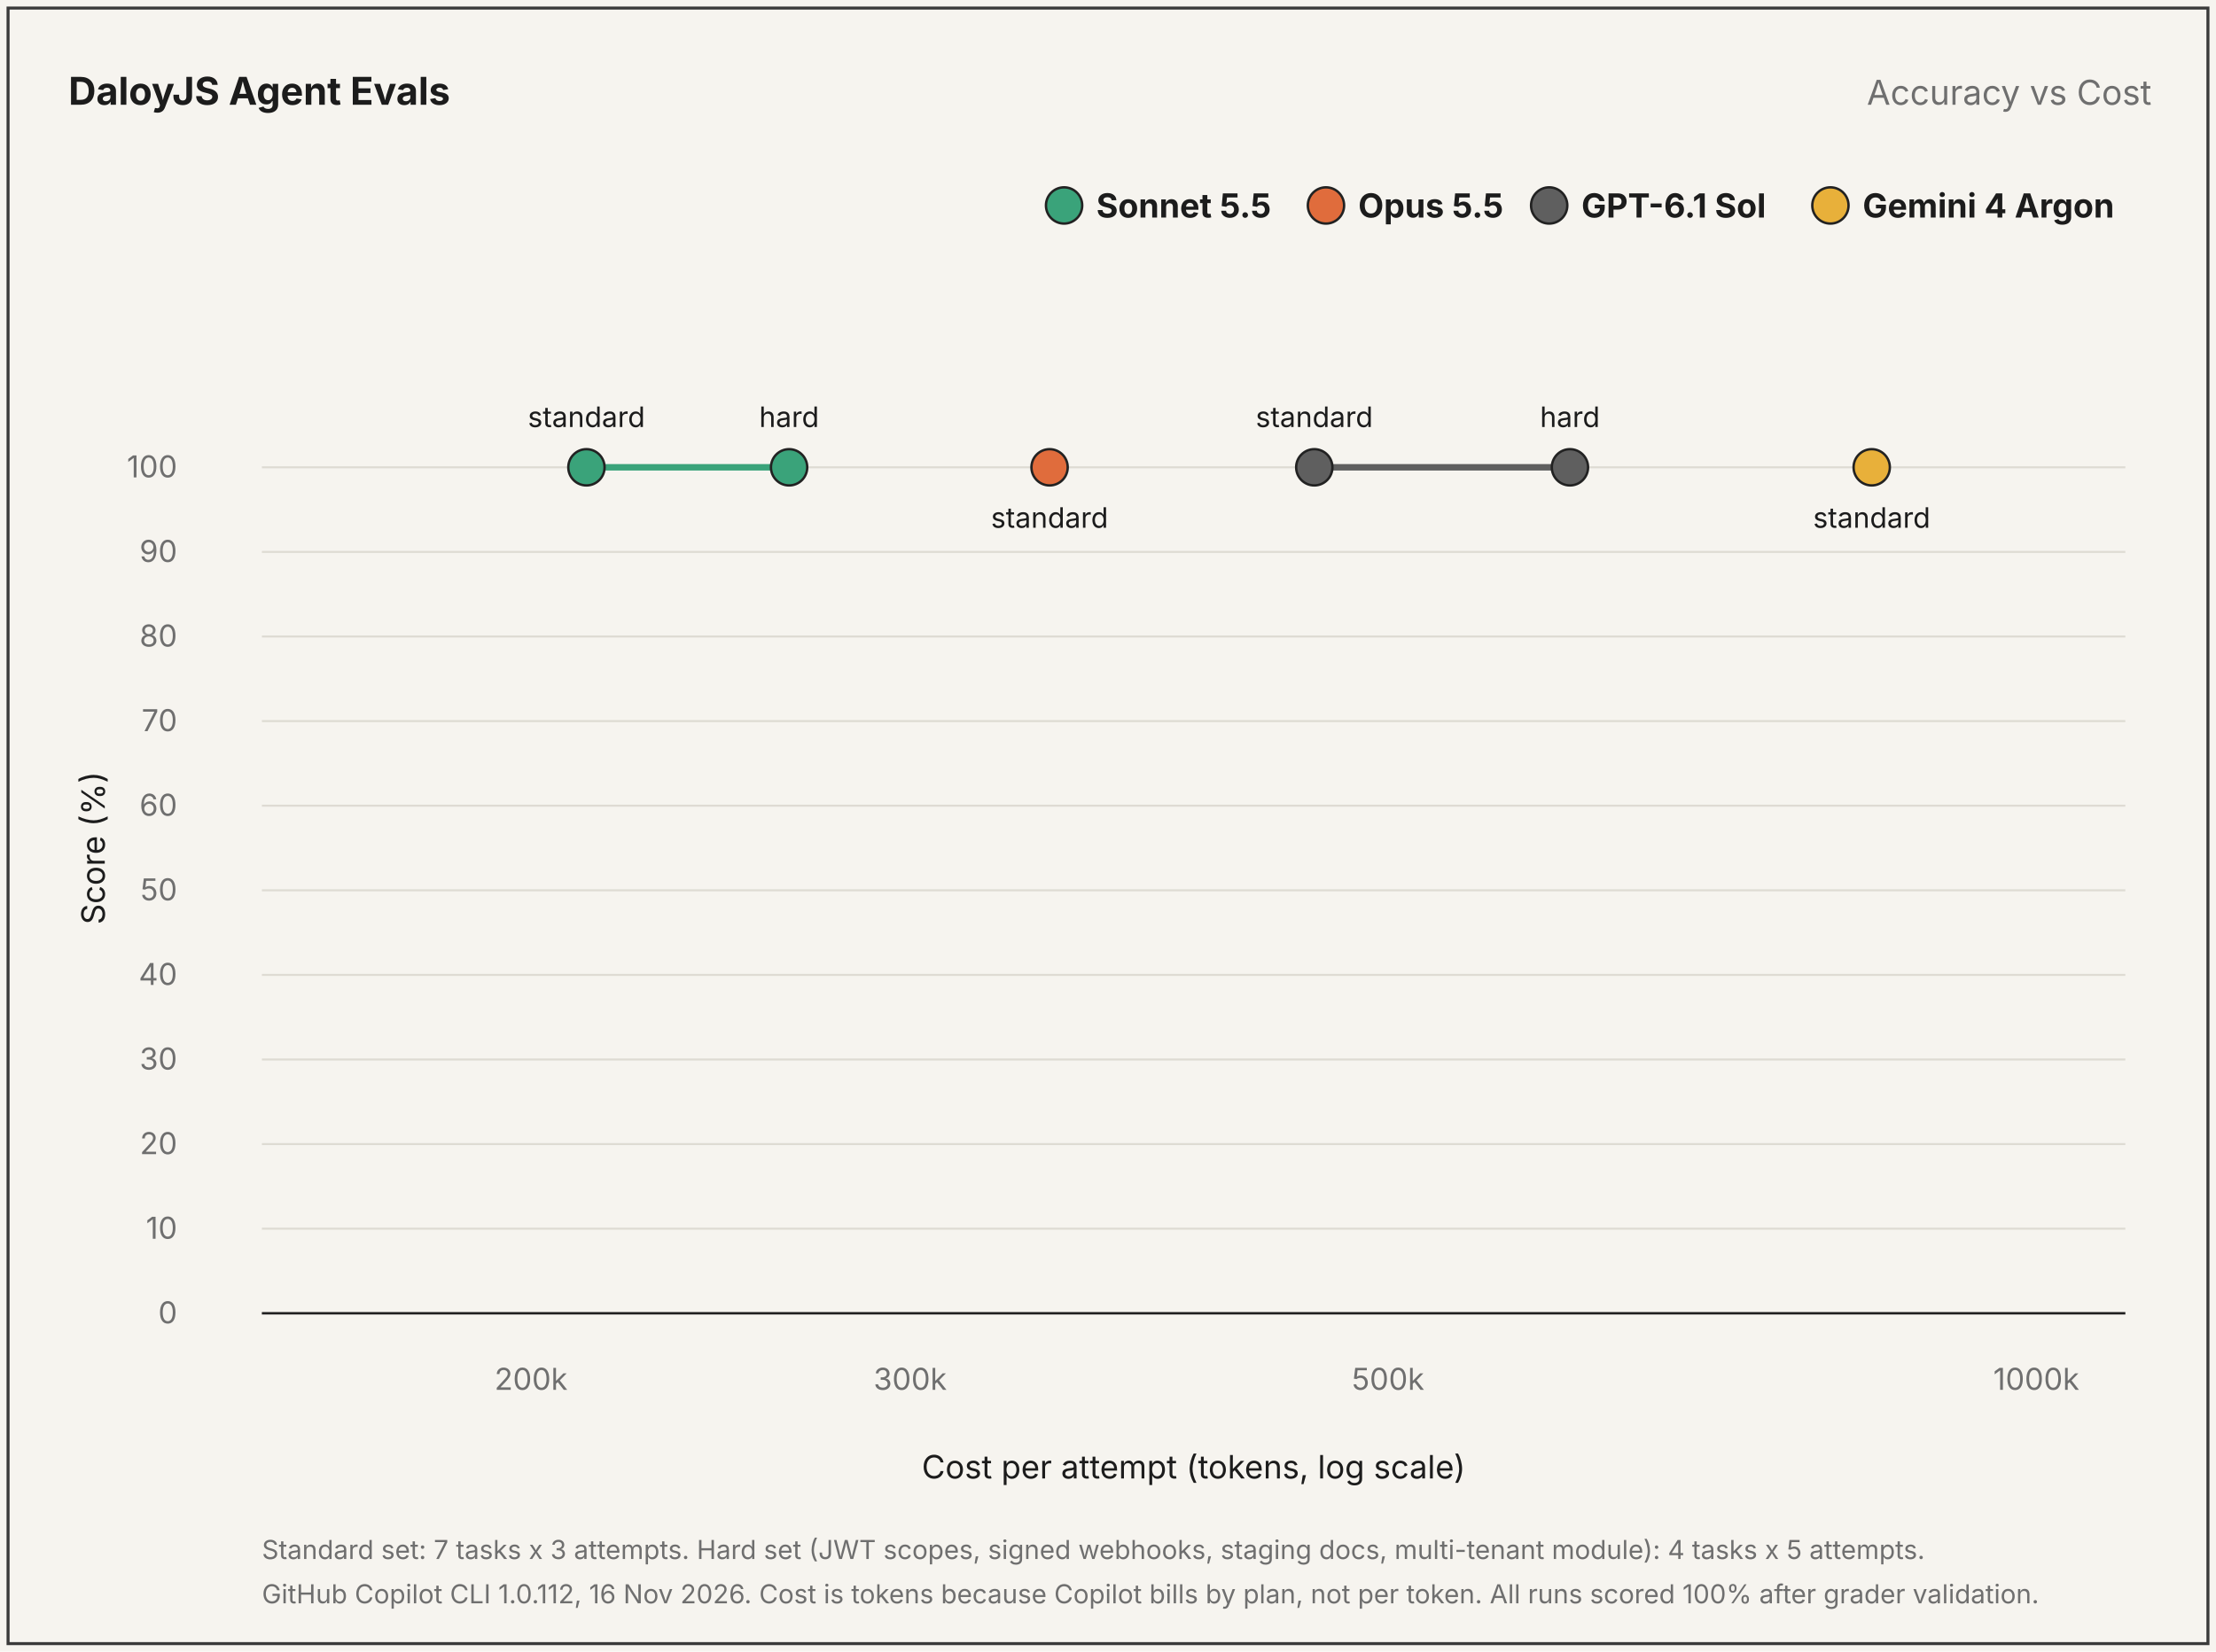
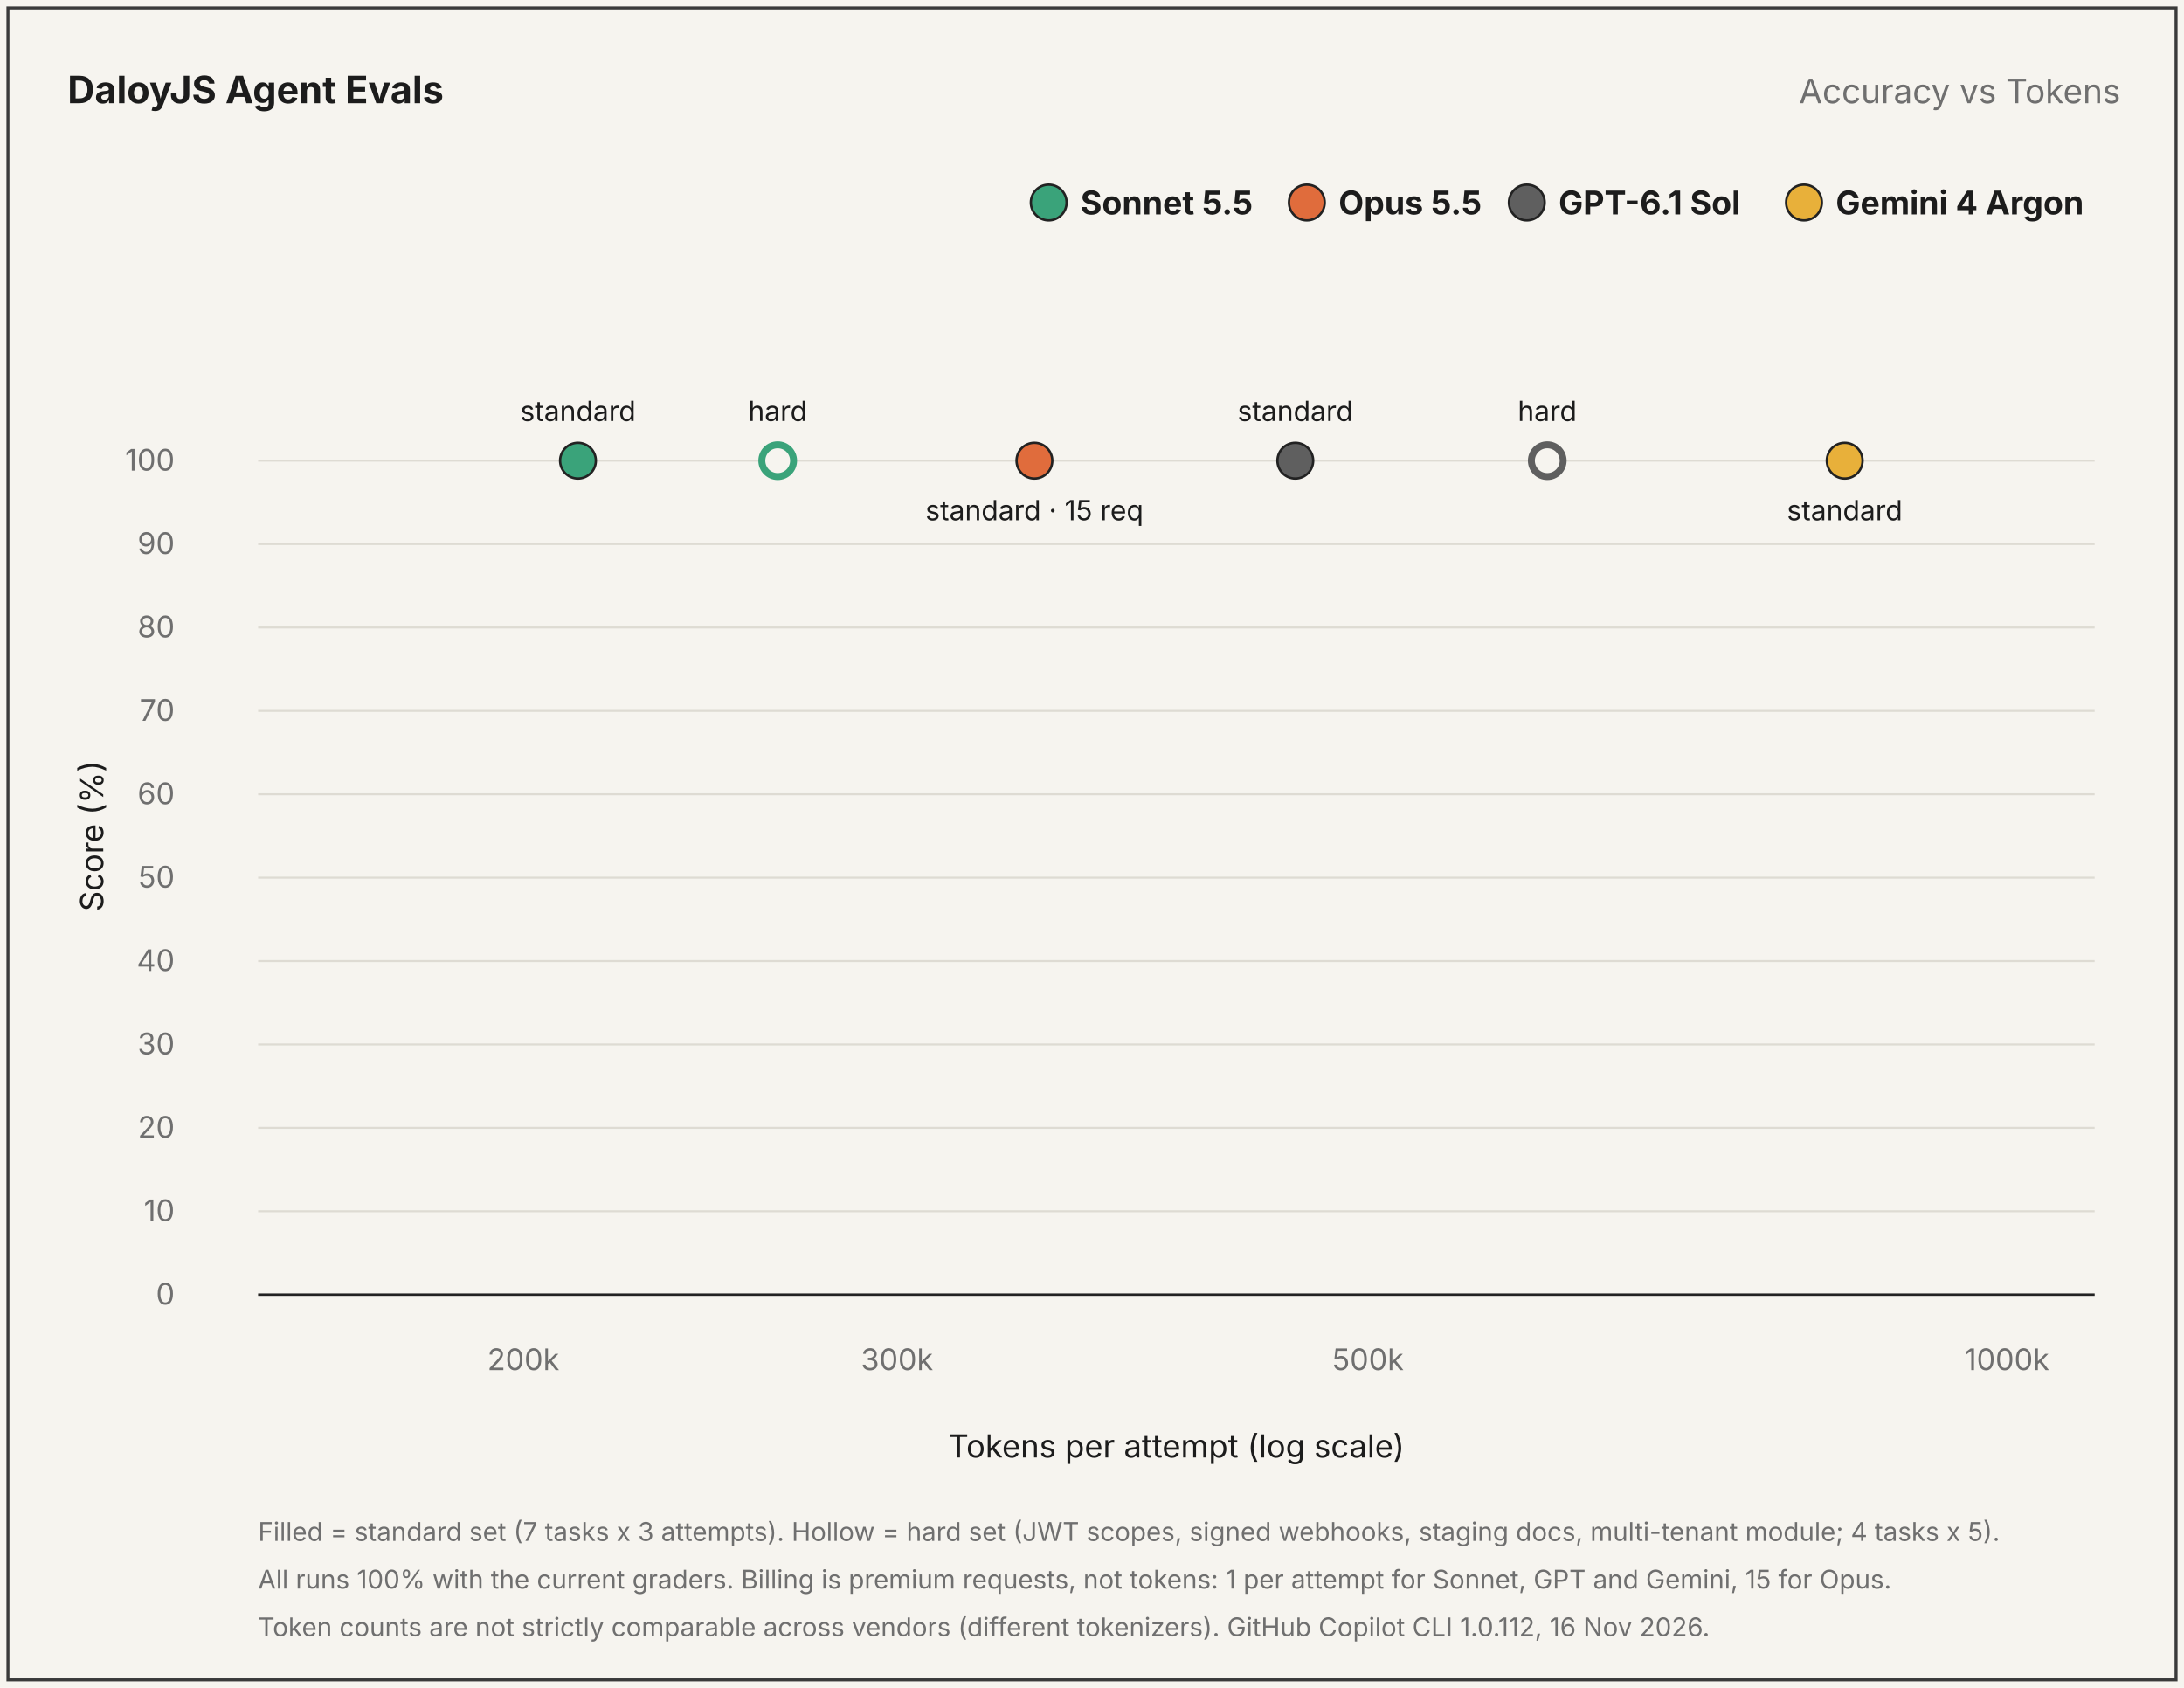
- <svg xmlns="http://www.w3.org/2000/svg" width="1100" height="820" viewBox="0 0 1100 820" font-family="Inter, 'Helvetica Neue', Arial, sans-serif">
-   <rect width="1100" height="820" fill="#f6f4ef" />
-   <rect x="4" y="4" width="1092" height="812" fill="none" stroke="#3a3a3a" stroke-width="1.5" />
+ <svg xmlns="http://www.w3.org/2000/svg" width="1100" height="850" viewBox="0 0 1100 850" font-family="Inter, 'Helvetica Neue', Arial, sans-serif">
+   <rect width="1100" height="850" fill="#f6f4ef" />
+   <rect x="4" y="4" width="1092" height="842" fill="none" stroke="#3a3a3a" stroke-width="1.5" />
  <text x="34" y="52" font-size="19" font-weight="700" fill="#1c1c1c">DaloyJS Agent Evals</text>
-   <text x="1068" y="52" font-size="17" fill="#6f6f6f" text-anchor="end">Accuracy vs Cost</text>
+   <text x="1068" y="52" font-size="17" fill="#6f6f6f" text-anchor="end">Accuracy vs Tokens</text>
  <circle cx="528.2" cy="102" r="9" fill="#3aa37a" stroke="#222" stroke-width="1.2" />
  <text x="544.2" y="108" font-size="16.5" font-weight="700" fill="#1c1c1c">Sonnet 5.5</text>
  <circle cx="658.2" cy="102" r="9" fill="#e06c3c" stroke="#222" stroke-width="1.2" />
  <text x="674.2" y="108" font-size="16.5" font-weight="700" fill="#1c1c1c">Opus 5.5</text>
  <circle cx="769.0" cy="102" r="9" fill="#5f5f5f" stroke="#222" stroke-width="1.2" />
  <text x="785.0" y="108" font-size="16.5" font-weight="700" fill="#1c1c1c">GPT-6.1 Sol</text>
  <circle cx="908.6" cy="102" r="9" fill="#e8b03a" stroke="#222" stroke-width="1.2" />
  <text x="924.6" y="108" font-size="16.5" font-weight="700" fill="#1c1c1c">Gemini 4 Argon</text>
  <line x1="130" y1="652.0" x2="1055" y2="652.0" stroke="#dedbd3" stroke-width="1" />
  <text x="88" y="657.0" font-size="15" fill="#6f6f6f" text-anchor="end">0</text>
  <line x1="130" y1="610.0" x2="1055" y2="610.0" stroke="#dedbd3" stroke-width="1" />
  <text x="88" y="615.0" font-size="15" fill="#6f6f6f" text-anchor="end">10</text>
  <line x1="130" y1="568.0" x2="1055" y2="568.0" stroke="#dedbd3" stroke-width="1" />
  <text x="88" y="573.0" font-size="15" fill="#6f6f6f" text-anchor="end">20</text>
  <line x1="130" y1="526.0" x2="1055" y2="526.0" stroke="#dedbd3" stroke-width="1" />
  <text x="88" y="531.0" font-size="15" fill="#6f6f6f" text-anchor="end">30</text>
  <line x1="130" y1="484.0" x2="1055" y2="484.0" stroke="#dedbd3" stroke-width="1" />
  <text x="88" y="489.0" font-size="15" fill="#6f6f6f" text-anchor="end">40</text>
  <line x1="130" y1="442.0" x2="1055" y2="442.0" stroke="#dedbd3" stroke-width="1" />
  <text x="88" y="447.0" font-size="15" fill="#6f6f6f" text-anchor="end">50</text>
  <line x1="130" y1="400.0" x2="1055" y2="400.0" stroke="#dedbd3" stroke-width="1" />
  <text x="88" y="405.0" font-size="15" fill="#6f6f6f" text-anchor="end">60</text>
  <line x1="130" y1="358.0" x2="1055" y2="358.0" stroke="#dedbd3" stroke-width="1" />
  <text x="88" y="363.0" font-size="15" fill="#6f6f6f" text-anchor="end">70</text>
  <line x1="130" y1="316.0" x2="1055" y2="316.0" stroke="#dedbd3" stroke-width="1" />
  <text x="88" y="321.0" font-size="15" fill="#6f6f6f" text-anchor="end">80</text>
  <line x1="130" y1="274.0" x2="1055" y2="274.0" stroke="#dedbd3" stroke-width="1" />
  <text x="88" y="279.0" font-size="15" fill="#6f6f6f" text-anchor="end">90</text>
  <line x1="130" y1="232.0" x2="1055" y2="232.0" stroke="#dedbd3" stroke-width="1" />
  <text x="88" y="237.0" font-size="15" fill="#6f6f6f" text-anchor="end">100</text>
  <line x1="130" y1="652" x2="1055" y2="652" stroke="#222" stroke-width="1.2" />
  <text x="263.6" y="690" font-size="15" fill="#6f6f6f" text-anchor="middle">200k</text>
  <text x="451.8" y="690" font-size="15" fill="#6f6f6f" text-anchor="middle">300k</text>
  <text x="689.0" y="690" font-size="15" fill="#6f6f6f" text-anchor="middle">500k</text>
  <text x="1010.8" y="690" font-size="15" fill="#6f6f6f" text-anchor="middle">1000k</text>
-   <text x="592.5" y="734" font-size="16" fill="#1c1c1c" text-anchor="middle">Cost per attempt (tokens, log scale)</text>
+   <text x="592.5" y="734" font-size="16" fill="#1c1c1c" text-anchor="middle">Tokens per attempt (log scale)</text>
  <text x="52" y="421.0" font-size="16" fill="#1c1c1c" text-anchor="middle" transform="rotate(-90 52 421.0)">Score (%)</text>
-   <polyline points="291.1,232.0 391.7,232.0" fill="none" stroke="#3aa37a" stroke-width="3.2" />
  <circle cx="291.1" cy="232.0" r="9" fill="#3aa37a" stroke="#222" stroke-width="1.2" />
  <text x="291.1" y="212.0" font-size="14" fill="#1c1c1c" text-anchor="middle">standard</text>
-   <circle cx="391.7" cy="232.0" r="9" fill="#3aa37a" stroke="#222" stroke-width="1.2" />
+   <circle cx="391.7" cy="232.0" r="8" fill="#f6f4ef" stroke="#3aa37a" stroke-width="3.5" />
  <text x="391.7" y="212.0" font-size="14" fill="#1c1c1c" text-anchor="middle">hard</text>
  <circle cx="521.0" cy="232.0" r="9" fill="#e06c3c" stroke="#222" stroke-width="1.2" />
-   <text x="521.0" y="262.0" font-size="14" fill="#1c1c1c" text-anchor="middle">standard</text>
-   <polyline points="652.4,232.0 779.3,232.0" fill="none" stroke="#5f5f5f" stroke-width="3.2" />
+   <text x="521.0" y="262.0" font-size="14" fill="#1c1c1c" text-anchor="middle">standard · 15 req</text>
  <circle cx="652.4" cy="232.0" r="9" fill="#5f5f5f" stroke="#222" stroke-width="1.2" />
  <text x="652.4" y="212.0" font-size="14" fill="#1c1c1c" text-anchor="middle">standard</text>
-   <circle cx="779.3" cy="232.0" r="9" fill="#5f5f5f" stroke="#222" stroke-width="1.2" />
+   <circle cx="779.3" cy="232.0" r="8" fill="#f6f4ef" stroke="#5f5f5f" stroke-width="3.5" />
  <text x="779.3" y="212.0" font-size="14" fill="#1c1c1c" text-anchor="middle">hard</text>
  <circle cx="929.1" cy="232.0" r="9" fill="#e8b03a" stroke="#222" stroke-width="1.2" />
  <text x="929.1" y="262.0" font-size="14" fill="#1c1c1c" text-anchor="middle">standard</text>
-   <text x="130" y="774" font-size="13" fill="#6f6f6f">Standard set: 7 tasks x 3 attempts. Hard set (JWT scopes, signed webhooks, staging docs, multi-tenant module): 4 tasks x 5 attempts.</text>
-   <text x="130" y="796" font-size="13" fill="#6f6f6f">GitHub Copilot CLI 1.0.112, 16 Nov 2026. Cost is tokens because Copilot bills by plan, not per token. All runs scored 100% after grader validation.</text>
+   <text x="130" y="776" font-size="13" fill="#6f6f6f">Filled = standard set (7 tasks x 3 attempts). Hollow = hard set (JWT scopes, signed webhooks, staging docs, multi-tenant module; 4 tasks x 5).</text>
+   <text x="130" y="800" font-size="13" fill="#6f6f6f">All runs 100% with the current graders. Billing is premium requests, not tokens: 1 per attempt for Sonnet, GPT and Gemini, 15 for Opus.</text>
+   <text x="130" y="824" font-size="13" fill="#6f6f6f">Token counts are not strictly comparable across vendors (different tokenizers). GitHub Copilot CLI 1.0.112, 16 Nov 2026.</text>
</svg>
